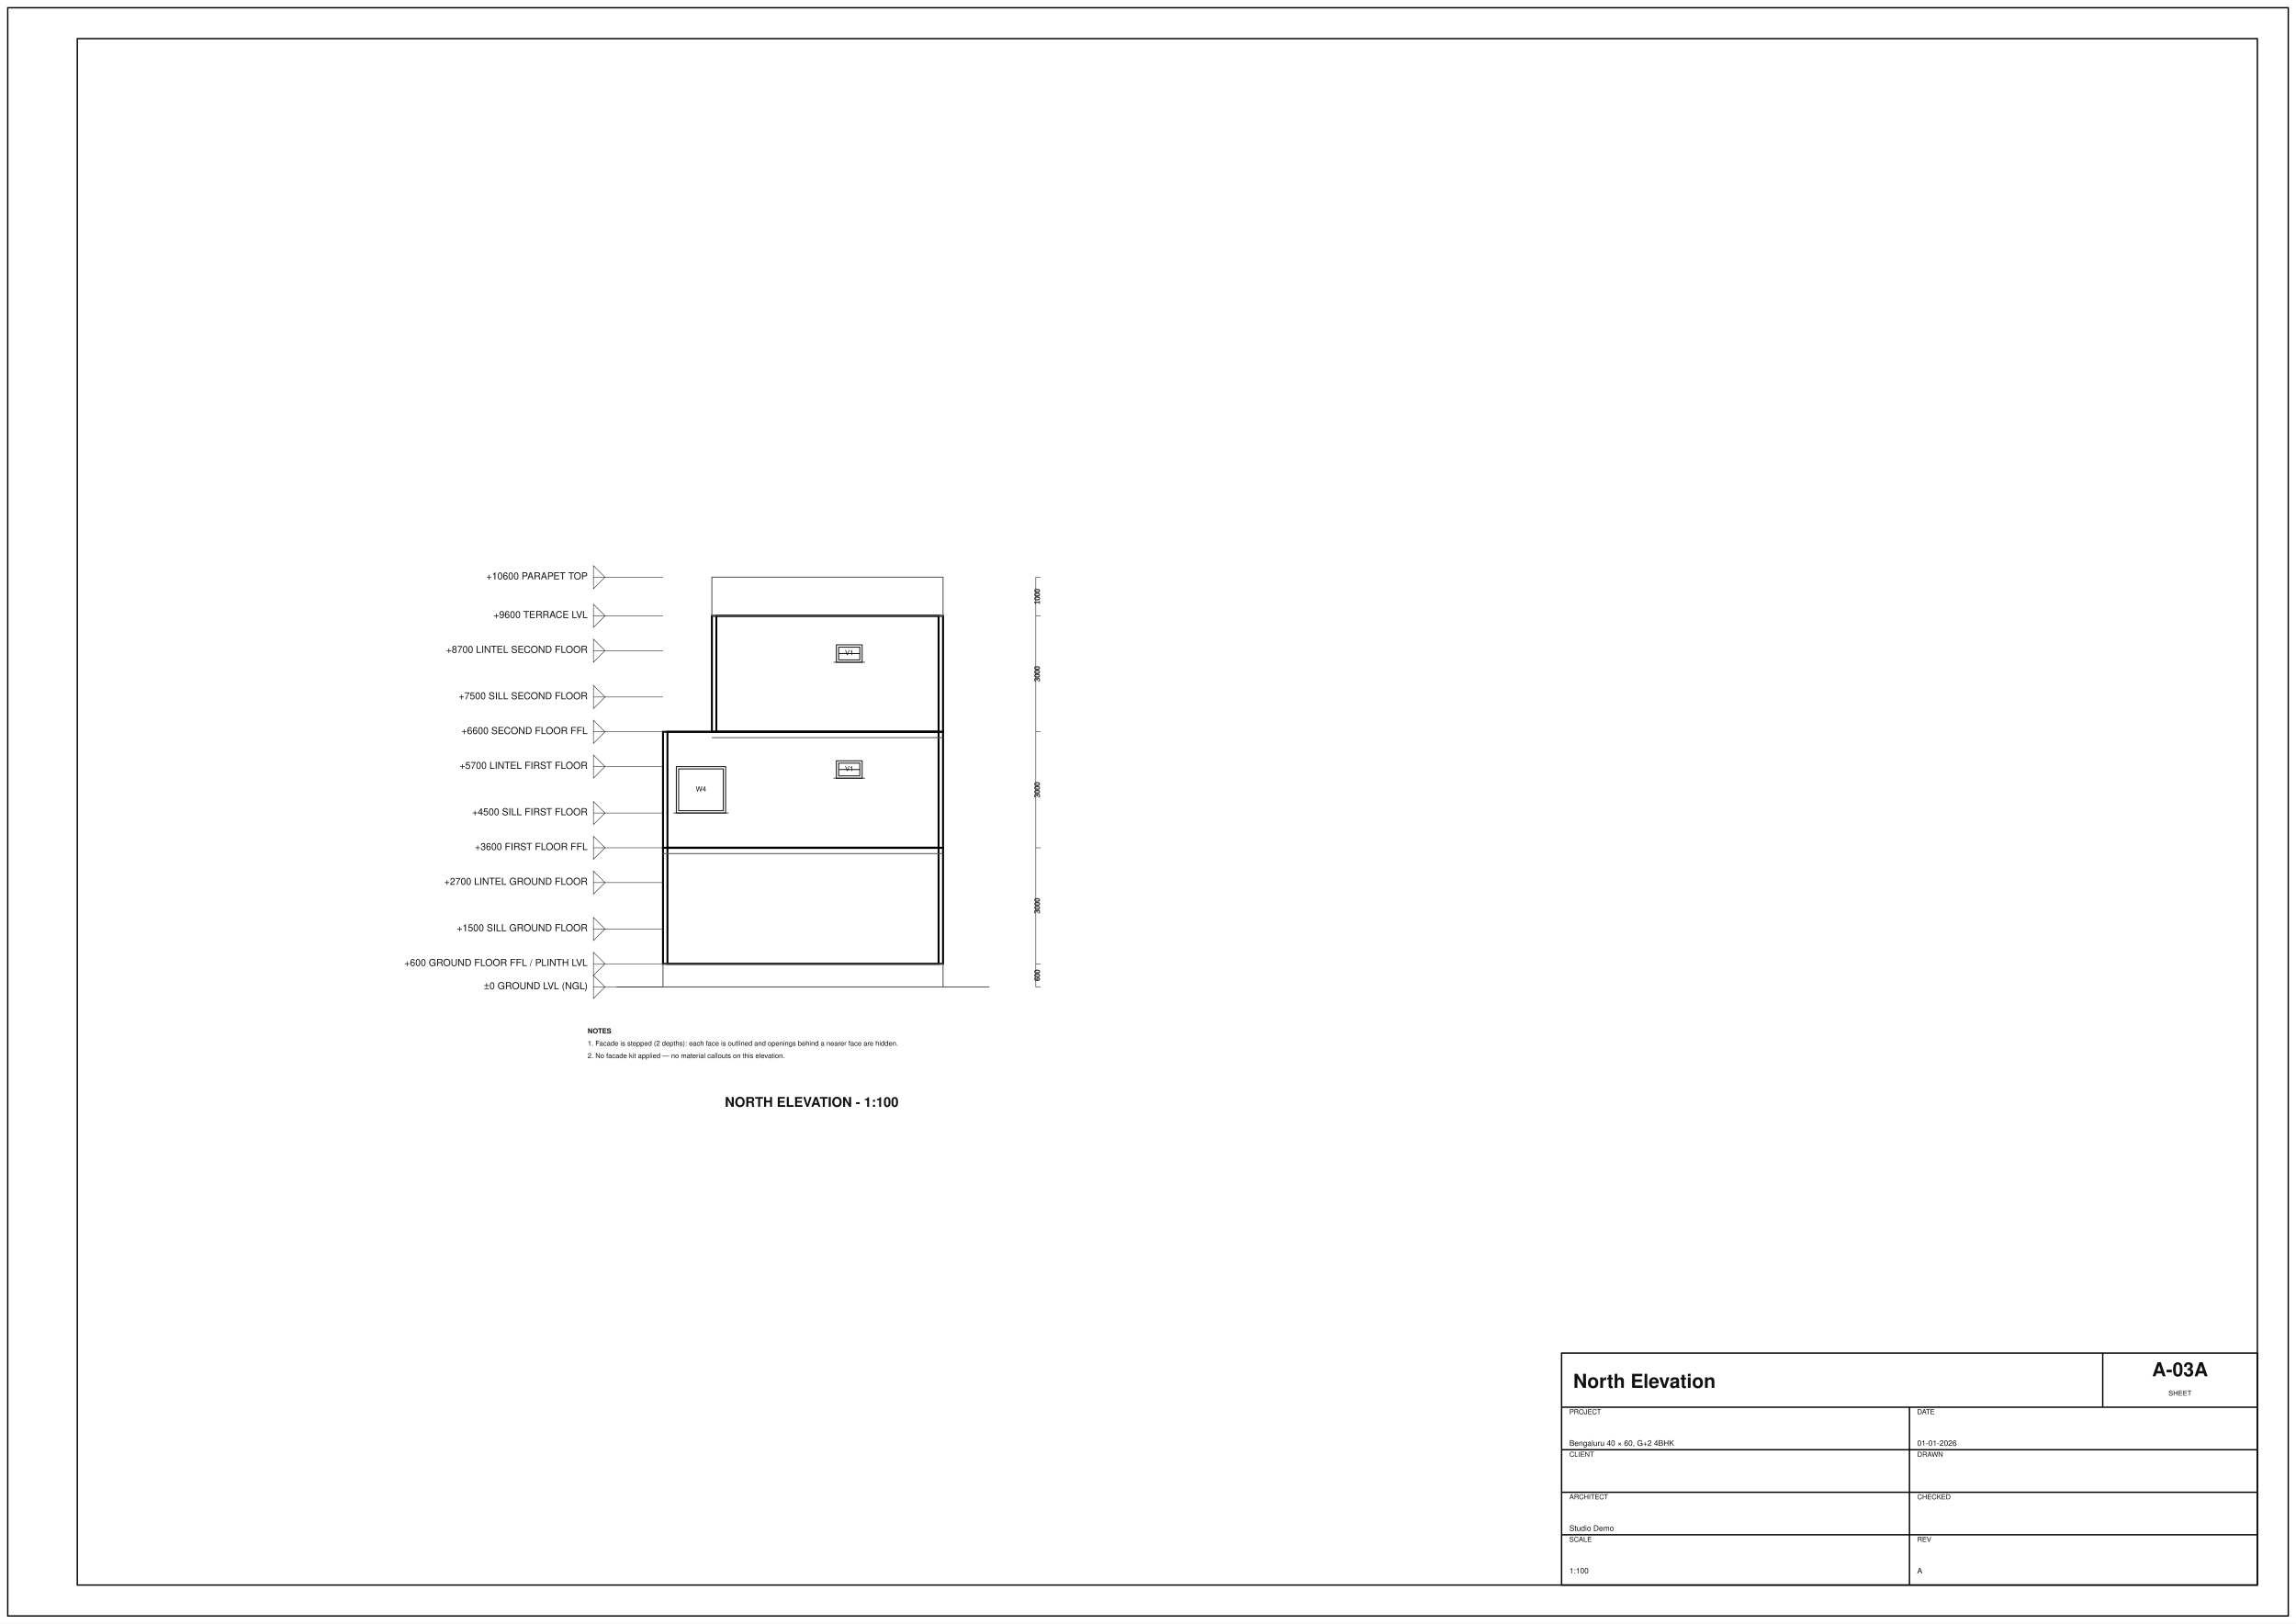
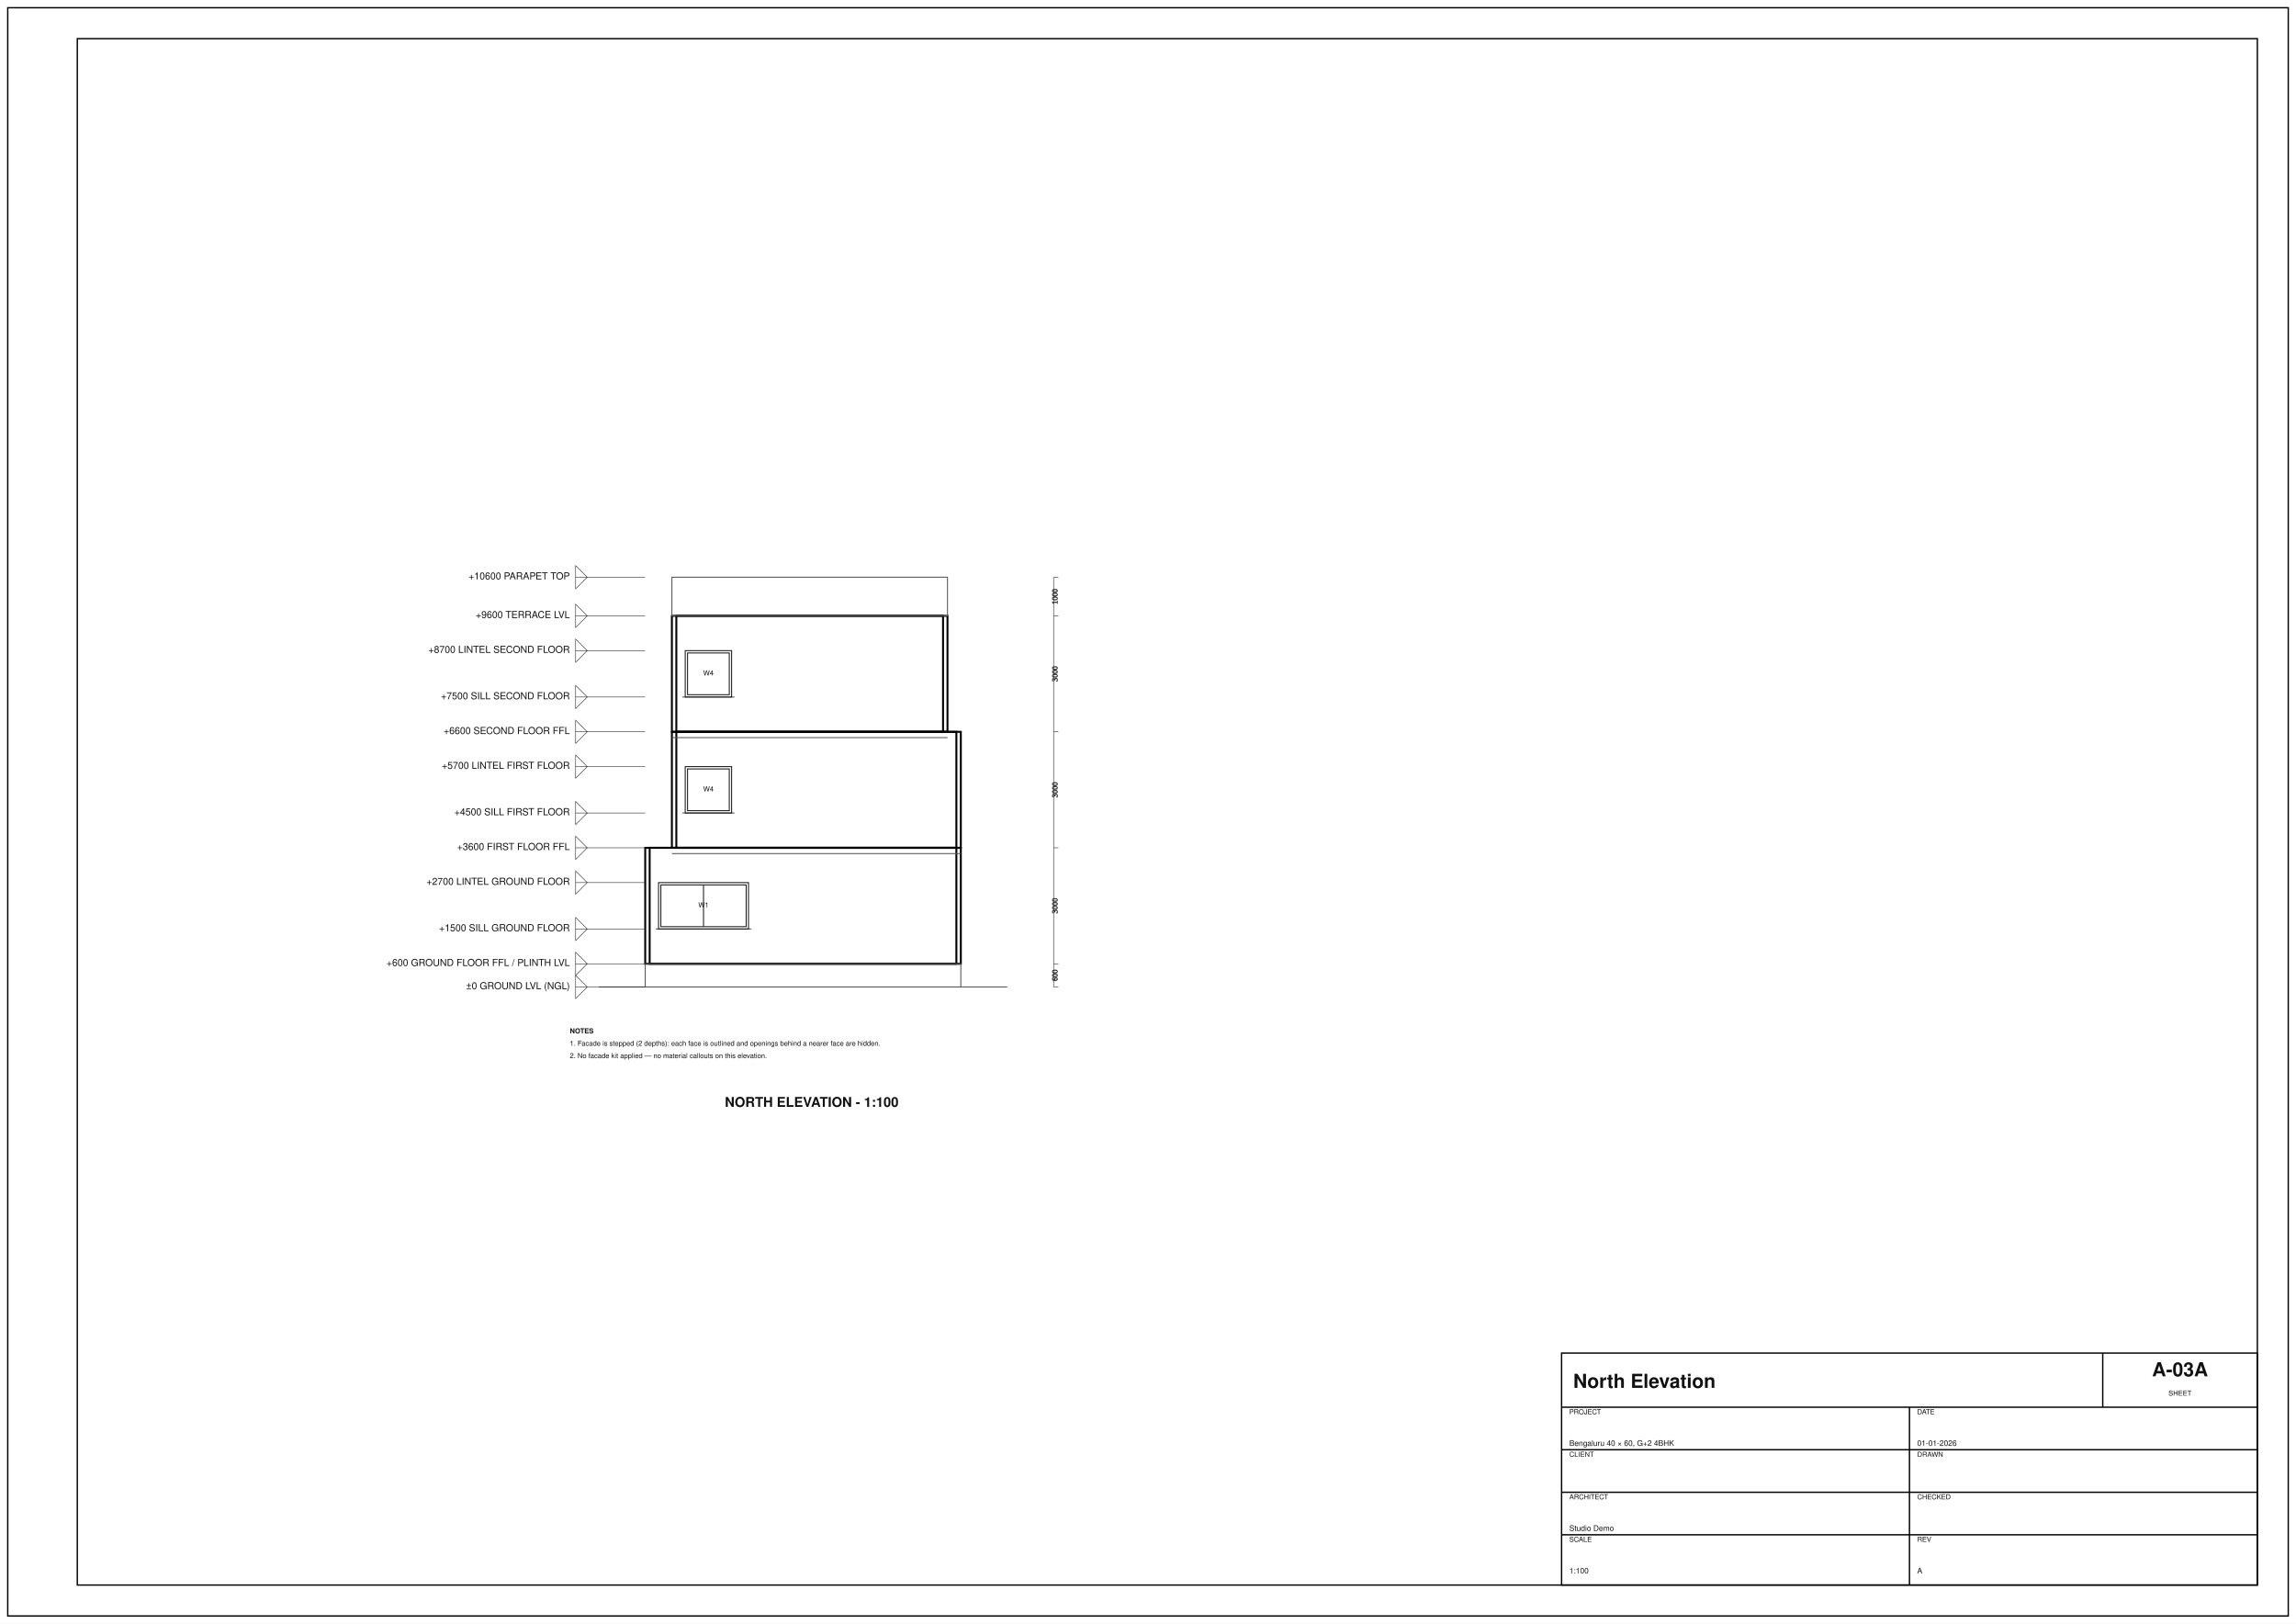
<svg xmlns="http://www.w3.org/2000/svg" width="594mm" height="420mm" viewBox="0 0 594 420" version="1.1">
  <rect x="0" y="0" width="594" height="420" fill="#ffffff" stroke="none" />
  <g id="g-frame">
    <g class="layer" data-layer="A-TEXT" stroke="#111111" stroke-width="0.180" fill="none" stroke-linecap="butt" stroke-linejoin="miter">
      <g font-family="Helvetica, Arial, sans-serif" fill="#111111" stroke="none">
        <text x="407.000" y="359.000" font-size="5.000" text-anchor="start" dominant-baseline="alphabetic" font-weight="600">North Elevation</text>
        <text x="564.000" y="356.000" font-size="5.000" text-anchor="middle" dominant-baseline="alphabetic" font-weight="600">A-03A</text>
        <text x="564.000" y="361.000" font-size="1.800" text-anchor="middle" dominant-baseline="alphabetic">SHEET</text>
        <text x="406.000" y="365.000" font-size="1.800" text-anchor="start" dominant-baseline="hanging">PROJECT</text>
        <text x="406.000" y="374.000" font-size="2.000" text-anchor="start" dominant-baseline="alphabetic">Bengaluru 40 × 60, G+2 4BHK</text>
        <text x="406.000" y="376.000" font-size="1.800" text-anchor="start" dominant-baseline="hanging">CLIENT</text>
        <text x="406.000" y="385.000" font-size="2.000" text-anchor="start" dominant-baseline="alphabetic" />
        <text x="406.000" y="387.000" font-size="1.800" text-anchor="start" dominant-baseline="hanging">ARCHITECT</text>
        <text x="406.000" y="396.000" font-size="2.000" text-anchor="start" dominant-baseline="alphabetic">Studio Demo</text>
        <text x="406.000" y="398.000" font-size="1.800" text-anchor="start" dominant-baseline="hanging">SCALE</text>
        <text x="406.000" y="407.000" font-size="2.000" text-anchor="start" dominant-baseline="alphabetic">1:100</text>
        <text x="496.000" y="365.000" font-size="1.800" text-anchor="start" dominant-baseline="hanging">DATE</text>
        <text x="496.000" y="374.000" font-size="2.000" text-anchor="start" dominant-baseline="alphabetic">01-01-2026</text>
        <text x="496.000" y="376.000" font-size="1.800" text-anchor="start" dominant-baseline="hanging">DRAWN</text>
        <text x="496.000" y="385.000" font-size="2.000" text-anchor="start" dominant-baseline="alphabetic" />
        <text x="496.000" y="387.000" font-size="1.800" text-anchor="start" dominant-baseline="hanging">CHECKED</text>
        <text x="496.000" y="396.000" font-size="2.000" text-anchor="start" dominant-baseline="alphabetic" />
        <text x="496.000" y="398.000" font-size="1.800" text-anchor="start" dominant-baseline="hanging">REV</text>
        <text x="496.000" y="407.000" font-size="2.000" text-anchor="start" dominant-baseline="alphabetic">A</text>
      </g>
    </g>
    <g class="layer" data-layer="A-TITL" stroke="#000000" stroke-width="0.350" fill="none" stroke-linecap="butt" stroke-linejoin="miter">
      <polygon points="2.000,2.000 592.000,2.000 592.000,418.000 2.000,418.000" fill="none" />
      <polygon points="20.000,10.000 584.000,10.000 584.000,410.000 20.000,410.000" fill="none" />
      <polygon points="404.000,350.000 584.000,350.000 584.000,410.000 404.000,410.000" fill="none" />
      <line x1="404.000" y1="364.000" x2="584.000" y2="364.000" />
      <line x1="544.000" y1="350.000" x2="544.000" y2="364.000" />
      <line x1="494.000" y1="364.000" x2="494.000" y2="410.000" />
      <line x1="404.000" y1="375.000" x2="494.000" y2="375.000" />
      <line x1="404.000" y1="386.000" x2="494.000" y2="386.000" />
      <line x1="404.000" y1="397.000" x2="494.000" y2="397.000" />
      <line x1="494.000" y1="375.000" x2="584.000" y2="375.000" />
      <line x1="494.000" y1="386.000" x2="584.000" y2="386.000" />
      <line x1="494.000" y1="397.000" x2="584.000" y2="397.000" />
    </g>
  </g>
  <g id="g-elev-N">
    <g class="layer" data-layer="A-WALL" stroke="#000000" stroke-width="0.500" fill="none" stroke-linecap="butt" stroke-linejoin="miter">
-       <polygon points="171.525,249.300 243.975,249.300 243.975,219.300 171.525,219.300" fill="none" />
-       <polygon points="171.525,219.300 243.975,219.300 243.975,189.300 171.525,189.300" fill="none" />
-       <polygon points="184.175,189.300 243.975,189.300 243.975,159.300 184.175,159.300" fill="none" />
-       <polygon points="172.675,249.300 242.825,249.300 242.825,219.300 172.675,219.300" fill="none" />
-       <polygon points="172.675,219.300 242.825,219.300 242.825,189.300 172.675,189.300" fill="none" />
-       <polygon points="185.325,189.300 242.825,189.300 242.825,159.300 185.325,159.300" fill="none" />
+       <polygon points="166.925,249.300 248.575,249.300 248.575,219.300 166.925,219.300" fill="none" />
+       <polygon points="173.825,219.300 248.575,219.300 248.575,189.300 173.825,189.300" fill="none" />
+       <polygon points="173.825,189.300 245.125,189.300 245.125,159.300 173.825,159.300" fill="none" />
+       <polygon points="168.075,249.300 247.425,249.300 247.425,219.300 168.075,219.300" fill="none" />
+       <polygon points="174.975,219.300 247.425,219.300 247.425,189.300 174.975,189.300" fill="none" />
+       <polygon points="174.975,189.300 243.975,189.300 243.975,159.300 174.975,159.300" fill="none" />
    </g>
    <g class="layer" data-layer="A-WALL-PART" stroke="#555555" stroke-width="0.250" fill="none" stroke-linecap="butt" stroke-linejoin="miter">
-       <line x1="171.525" y1="220.800" x2="243.975" y2="220.800" />
-       <line x1="184.175" y1="190.800" x2="243.975" y2="190.800" />
-       <polygon points="171.525,255.300 243.975,255.300 243.975,249.300 171.525,249.300" fill="none" />
-       <line x1="159.525" y1="255.300" x2="255.975" y2="255.300" />
-       <line x1="215.625" y1="201.300" x2="223.795" y2="201.300" />
-       <line x1="174.225" y1="210.300" x2="188.475" y2="210.300" />
-       <line x1="215.625" y1="171.300" x2="223.795" y2="171.300" />
-       <polygon points="184.175,159.300 243.975,159.300 243.975,149.300 184.175,149.300" fill="none" />
+       <line x1="173.825" y1="220.800" x2="248.575" y2="220.800" />
+       <line x1="173.825" y1="190.800" x2="245.125" y2="190.800" />
+       <polygon points="166.925,255.300 248.575,255.300 248.575,249.300 166.925,249.300" fill="none" />
+       <line x1="154.925" y1="255.300" x2="260.575" y2="255.300" />
+       <line x1="169.625" y1="240.300" x2="194.395" y2="240.300" />
+       <line x1="176.525" y1="210.300" x2="190.025" y2="210.300" />
+       <line x1="176.525" y1="180.300" x2="190.025" y2="180.300" />
+       <polygon points="173.825,159.300 245.125,159.300 245.125,149.300 173.825,149.300" fill="none" />
    </g>
    <g class="layer" data-layer="A-WIND" stroke="#1a1a1a" stroke-width="0.250" fill="none" stroke-linecap="butt" stroke-linejoin="miter">
-       <polygon points="216.375,201.300 223.045,201.300 223.045,196.800 216.375,196.800" fill="none" />
-       <polygon points="216.975,200.700 222.445,200.700 222.445,197.400 216.975,197.400" fill="none" />
-       <line x1="216.975" y1="199.050" x2="222.445" y2="199.050" />
-       <polygon points="174.975,210.300 187.725,210.300 187.725,198.300 174.975,198.300" fill="none" />
-       <polygon points="175.575,209.700 187.125,209.700 187.125,198.900 175.575,198.900" fill="none" />
-       <polygon points="216.375,171.300 223.045,171.300 223.045,166.800 216.375,166.800" fill="none" />
-       <polygon points="216.975,170.700 222.445,170.700 222.445,167.400 216.975,167.400" fill="none" />
-       <line x1="216.975" y1="169.050" x2="222.445" y2="169.050" />
+       <polygon points="170.375,240.300 193.645,240.300 193.645,228.300 170.375,228.300" fill="none" />
+       <polygon points="170.975,239.700 193.045,239.700 193.045,228.900 170.975,228.900" fill="none" />
+       <line x1="182.005" y1="239.700" x2="182.005" y2="228.900" />
+       <polygon points="177.275,210.300 189.275,210.300 189.275,198.300 177.275,198.300" fill="none" />
+       <polygon points="177.875,209.700 188.675,209.700 188.675,198.900 177.875,198.900" fill="none" />
+       <polygon points="177.275,180.300 189.275,180.300 189.275,168.300 177.275,168.300" fill="none" />
+       <polygon points="177.875,179.700 188.675,179.700 188.675,168.900 177.875,168.900" fill="none" />
    </g>
    <g class="layer" data-layer="A-DIM" stroke="#1a1a1a" stroke-width="0.130" fill="none" stroke-linecap="butt" stroke-linejoin="miter">
-       <line x1="153.525" y1="255.300" x2="171.525" y2="255.300" />
-       <polygon points="156.525,255.300 153.525,252.300 153.525,258.300" fill="none" />
-       <line x1="153.525" y1="249.300" x2="171.525" y2="249.300" />
-       <polygon points="156.525,249.300 153.525,246.300 153.525,252.300" fill="none" />
-       <line x1="153.525" y1="240.300" x2="171.525" y2="240.300" />
-       <polygon points="156.525,240.300 153.525,237.300 153.525,243.300" fill="none" />
-       <line x1="153.525" y1="228.300" x2="171.525" y2="228.300" />
-       <polygon points="156.525,228.300 153.525,225.300 153.525,231.300" fill="none" />
-       <line x1="153.525" y1="219.300" x2="171.525" y2="219.300" />
-       <polygon points="156.525,219.300 153.525,216.300 153.525,222.300" fill="none" />
-       <line x1="153.525" y1="210.300" x2="171.525" y2="210.300" />
-       <polygon points="156.525,210.300 153.525,207.300 153.525,213.300" fill="none" />
-       <line x1="153.525" y1="198.300" x2="171.525" y2="198.300" />
-       <polygon points="156.525,198.300 153.525,195.300 153.525,201.300" fill="none" />
-       <line x1="153.525" y1="189.300" x2="171.525" y2="189.300" />
-       <polygon points="156.525,189.300 153.525,186.300 153.525,192.300" fill="none" />
-       <line x1="153.525" y1="180.300" x2="171.525" y2="180.300" />
-       <polygon points="156.525,180.300 153.525,177.300 153.525,183.300" fill="none" />
-       <line x1="153.525" y1="168.300" x2="171.525" y2="168.300" />
-       <polygon points="156.525,168.300 153.525,165.300 153.525,171.300" fill="none" />
-       <line x1="153.525" y1="159.300" x2="171.525" y2="159.300" />
-       <polygon points="156.525,159.300 153.525,156.300 153.525,162.300" fill="none" />
-       <line x1="153.525" y1="149.300" x2="171.525" y2="149.300" />
-       <polygon points="156.525,149.300 153.525,146.300 153.525,152.300" fill="none" />
-       <line x1="267.975" y1="255.300" x2="267.975" y2="149.300" />
-       <line x1="267.975" y1="255.300" x2="269.225" y2="255.300" />
-       <line x1="267.975" y1="249.300" x2="269.225" y2="249.300" />
-       <line x1="267.975" y1="219.300" x2="269.225" y2="219.300" />
-       <line x1="267.975" y1="189.300" x2="269.225" y2="189.300" />
-       <line x1="267.975" y1="159.300" x2="269.225" y2="159.300" />
-       <line x1="267.975" y1="149.300" x2="269.225" y2="149.300" />
-       <text x="268.975" y="252.300" font-size="2.000" text-anchor="middle" dominant-baseline="alphabetic" transform="rotate(-90 268.975 252.300)">600</text>
-       <text x="268.975" y="234.300" font-size="2.000" text-anchor="middle" dominant-baseline="alphabetic" transform="rotate(-90 268.975 234.300)">3000</text>
-       <text x="268.975" y="204.300" font-size="2.000" text-anchor="middle" dominant-baseline="alphabetic" transform="rotate(-90 268.975 204.300)">3000</text>
-       <text x="268.975" y="174.300" font-size="2.000" text-anchor="middle" dominant-baseline="alphabetic" transform="rotate(-90 268.975 174.300)">3000</text>
-       <text x="268.975" y="154.300" font-size="2.000" text-anchor="middle" dominant-baseline="alphabetic" transform="rotate(-90 268.975 154.300)">1000</text>
+       <line x1="148.925" y1="255.300" x2="166.925" y2="255.300" />
+       <polygon points="151.925,255.300 148.925,252.300 148.925,258.300" fill="none" />
+       <line x1="148.925" y1="249.300" x2="166.925" y2="249.300" />
+       <polygon points="151.925,249.300 148.925,246.300 148.925,252.300" fill="none" />
+       <line x1="148.925" y1="240.300" x2="166.925" y2="240.300" />
+       <polygon points="151.925,240.300 148.925,237.300 148.925,243.300" fill="none" />
+       <line x1="148.925" y1="228.300" x2="166.925" y2="228.300" />
+       <polygon points="151.925,228.300 148.925,225.300 148.925,231.300" fill="none" />
+       <line x1="148.925" y1="219.300" x2="166.925" y2="219.300" />
+       <polygon points="151.925,219.300 148.925,216.300 148.925,222.300" fill="none" />
+       <line x1="148.925" y1="210.300" x2="166.925" y2="210.300" />
+       <polygon points="151.925,210.300 148.925,207.300 148.925,213.300" fill="none" />
+       <line x1="148.925" y1="198.300" x2="166.925" y2="198.300" />
+       <polygon points="151.925,198.300 148.925,195.300 148.925,201.300" fill="none" />
+       <line x1="148.925" y1="189.300" x2="166.925" y2="189.300" />
+       <polygon points="151.925,189.300 148.925,186.300 148.925,192.300" fill="none" />
+       <line x1="148.925" y1="180.300" x2="166.925" y2="180.300" />
+       <polygon points="151.925,180.300 148.925,177.300 148.925,183.300" fill="none" />
+       <line x1="148.925" y1="168.300" x2="166.925" y2="168.300" />
+       <polygon points="151.925,168.300 148.925,165.300 148.925,171.300" fill="none" />
+       <line x1="148.925" y1="159.300" x2="166.925" y2="159.300" />
+       <polygon points="151.925,159.300 148.925,156.300 148.925,162.300" fill="none" />
+       <line x1="148.925" y1="149.300" x2="166.925" y2="149.300" />
+       <polygon points="151.925,149.300 148.925,146.300 148.925,152.300" fill="none" />
+       <line x1="272.575" y1="255.300" x2="272.575" y2="149.300" />
+       <line x1="272.575" y1="255.300" x2="273.825" y2="255.300" />
+       <line x1="272.575" y1="249.300" x2="273.825" y2="249.300" />
+       <line x1="272.575" y1="219.300" x2="273.825" y2="219.300" />
+       <line x1="272.575" y1="189.300" x2="273.825" y2="189.300" />
+       <line x1="272.575" y1="159.300" x2="273.825" y2="159.300" />
+       <line x1="272.575" y1="149.300" x2="273.825" y2="149.300" />
+       <text x="273.575" y="252.300" font-size="2.000" text-anchor="middle" dominant-baseline="alphabetic" transform="rotate(-90 273.575 252.300)">600</text>
+       <text x="273.575" y="234.300" font-size="2.000" text-anchor="middle" dominant-baseline="alphabetic" transform="rotate(-90 273.575 234.300)">3000</text>
+       <text x="273.575" y="204.300" font-size="2.000" text-anchor="middle" dominant-baseline="alphabetic" transform="rotate(-90 273.575 204.300)">3000</text>
+       <text x="273.575" y="174.300" font-size="2.000" text-anchor="middle" dominant-baseline="alphabetic" transform="rotate(-90 273.575 174.300)">3000</text>
+       <text x="273.575" y="154.300" font-size="2.000" text-anchor="middle" dominant-baseline="alphabetic" transform="rotate(-90 273.575 154.300)">1000</text>
    </g>
    <g class="layer" data-layer="A-TEXT" stroke="#111111" stroke-width="0.180" fill="none" stroke-linecap="butt" stroke-linejoin="miter">
      <g font-family="Helvetica, Arial, sans-serif" fill="#111111" stroke="none">
-         <text x="152.025" y="255.300" font-size="2.500" text-anchor="end" dominant-baseline="central">±0 GROUND LVL (NGL)</text>
-         <text x="152.025" y="249.300" font-size="2.500" text-anchor="end" dominant-baseline="central">+600 GROUND FLOOR FFL / PLINTH LVL</text>
-         <text x="152.025" y="240.300" font-size="2.500" text-anchor="end" dominant-baseline="central">+1500 SILL GROUND FLOOR</text>
-         <text x="152.025" y="228.300" font-size="2.500" text-anchor="end" dominant-baseline="central">+2700 LINTEL GROUND FLOOR</text>
-         <text x="152.025" y="219.300" font-size="2.500" text-anchor="end" dominant-baseline="central">+3600 FIRST FLOOR FFL</text>
-         <text x="152.025" y="210.300" font-size="2.500" text-anchor="end" dominant-baseline="central">+4500 SILL FIRST FLOOR</text>
-         <text x="152.025" y="198.300" font-size="2.500" text-anchor="end" dominant-baseline="central">+5700 LINTEL FIRST FLOOR</text>
-         <text x="152.025" y="189.300" font-size="2.500" text-anchor="end" dominant-baseline="central">+6600 SECOND FLOOR FFL</text>
-         <text x="152.025" y="180.300" font-size="2.500" text-anchor="end" dominant-baseline="central">+7500 SILL SECOND FLOOR</text>
-         <text x="152.025" y="168.300" font-size="2.500" text-anchor="end" dominant-baseline="central">+8700 LINTEL SECOND FLOOR</text>
-         <text x="152.025" y="159.300" font-size="2.500" text-anchor="end" dominant-baseline="central">+9600 TERRACE LVL</text>
-         <text x="152.025" y="149.300" font-size="2.500" text-anchor="end" dominant-baseline="central">+10600 PARAPET TOP</text>
-         <text x="219.705" y="199.050" font-size="1.800" text-anchor="middle" dominant-baseline="central">V1</text>
-         <text x="181.345" y="204.300" font-size="1.800" text-anchor="middle" dominant-baseline="central">W4</text>
-         <text x="219.705" y="169.050" font-size="1.800" text-anchor="middle" dominant-baseline="central">V1</text>
-         <text x="152.025" y="267.300" font-size="1.800" text-anchor="start" dominant-baseline="alphabetic" font-weight="600">NOTES</text>
-         <text x="152.025" y="270.500" font-size="1.800" text-anchor="start" dominant-baseline="alphabetic">1. Facade is stepped (2 depths): each face is outlined and openings behind a nearer face are hidden.</text>
-         <text x="152.025" y="273.700" font-size="1.800" text-anchor="start" dominant-baseline="alphabetic">2. No facade kit applied — no material callouts on this elevation.</text>
+         <text x="147.425" y="255.300" font-size="2.500" text-anchor="end" dominant-baseline="central">±0 GROUND LVL (NGL)</text>
+         <text x="147.425" y="249.300" font-size="2.500" text-anchor="end" dominant-baseline="central">+600 GROUND FLOOR FFL / PLINTH LVL</text>
+         <text x="147.425" y="240.300" font-size="2.500" text-anchor="end" dominant-baseline="central">+1500 SILL GROUND FLOOR</text>
+         <text x="147.425" y="228.300" font-size="2.500" text-anchor="end" dominant-baseline="central">+2700 LINTEL GROUND FLOOR</text>
+         <text x="147.425" y="219.300" font-size="2.500" text-anchor="end" dominant-baseline="central">+3600 FIRST FLOOR FFL</text>
+         <text x="147.425" y="210.300" font-size="2.500" text-anchor="end" dominant-baseline="central">+4500 SILL FIRST FLOOR</text>
+         <text x="147.425" y="198.300" font-size="2.500" text-anchor="end" dominant-baseline="central">+5700 LINTEL FIRST FLOOR</text>
+         <text x="147.425" y="189.300" font-size="2.500" text-anchor="end" dominant-baseline="central">+6600 SECOND FLOOR FFL</text>
+         <text x="147.425" y="180.300" font-size="2.500" text-anchor="end" dominant-baseline="central">+7500 SILL SECOND FLOOR</text>
+         <text x="147.425" y="168.300" font-size="2.500" text-anchor="end" dominant-baseline="central">+8700 LINTEL SECOND FLOOR</text>
+         <text x="147.425" y="159.300" font-size="2.500" text-anchor="end" dominant-baseline="central">+9600 TERRACE LVL</text>
+         <text x="147.425" y="149.300" font-size="2.500" text-anchor="end" dominant-baseline="central">+10600 PARAPET TOP</text>
+         <text x="182.005" y="234.300" font-size="1.800" text-anchor="middle" dominant-baseline="central">W1</text>
+         <text x="183.275" y="204.300" font-size="1.800" text-anchor="middle" dominant-baseline="central">W4</text>
+         <text x="183.275" y="174.300" font-size="1.800" text-anchor="middle" dominant-baseline="central">W4</text>
+         <text x="147.425" y="267.300" font-size="1.800" text-anchor="start" dominant-baseline="alphabetic" font-weight="600">NOTES</text>
+         <text x="147.425" y="270.500" font-size="1.800" text-anchor="start" dominant-baseline="alphabetic">1. Facade is stepped (2 depths): each face is outlined and openings behind a nearer face are hidden.</text>
+         <text x="147.425" y="273.700" font-size="1.800" text-anchor="start" dominant-baseline="alphabetic">2. No facade kit applied — no material callouts on this elevation.</text>
      </g>
    </g>
  </g>
  <g id="g-elev-N-label">
    <g class="layer" data-layer="A-TEXT" stroke="#111111" stroke-width="0.180" fill="none" stroke-linecap="butt" stroke-linejoin="miter">
      <g font-family="Helvetica, Arial, sans-serif" fill="#111111" stroke="none">
        <text x="209.995" y="284.700" font-size="3.500" text-anchor="middle" dominant-baseline="hanging" font-weight="600">NORTH ELEVATION - 1:100</text>
      </g>
    </g>
  </g>
</svg>
